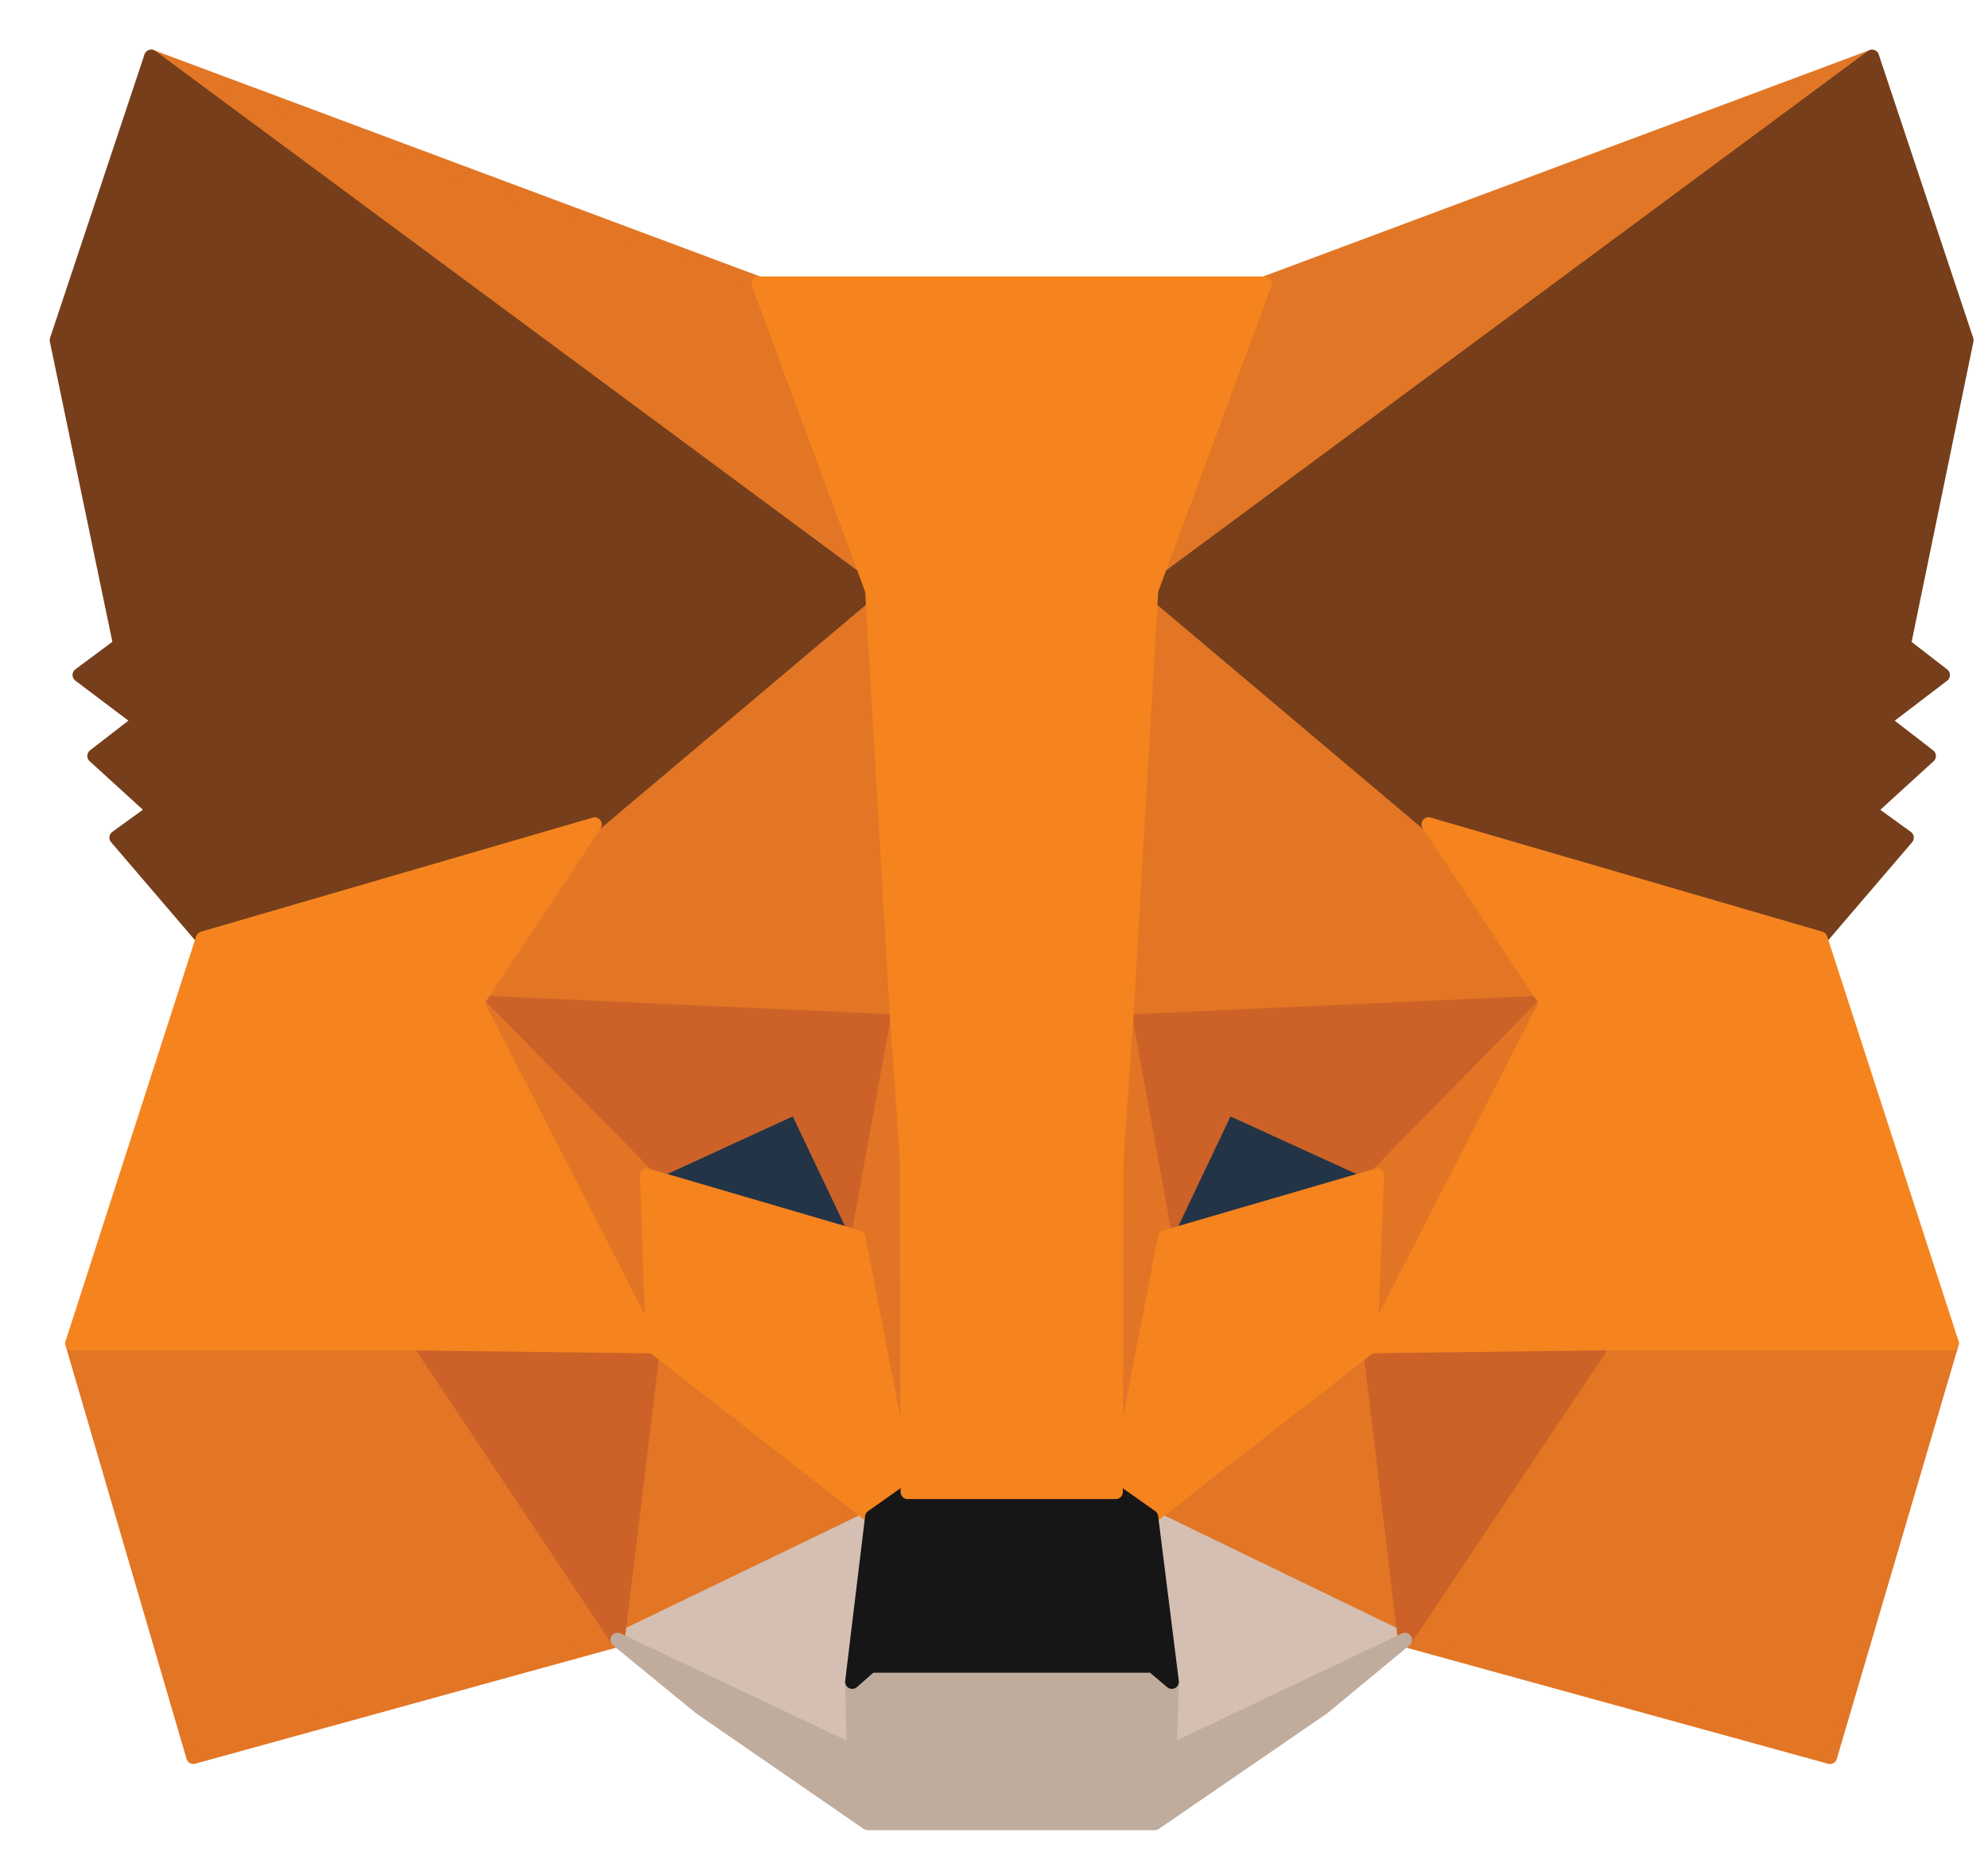
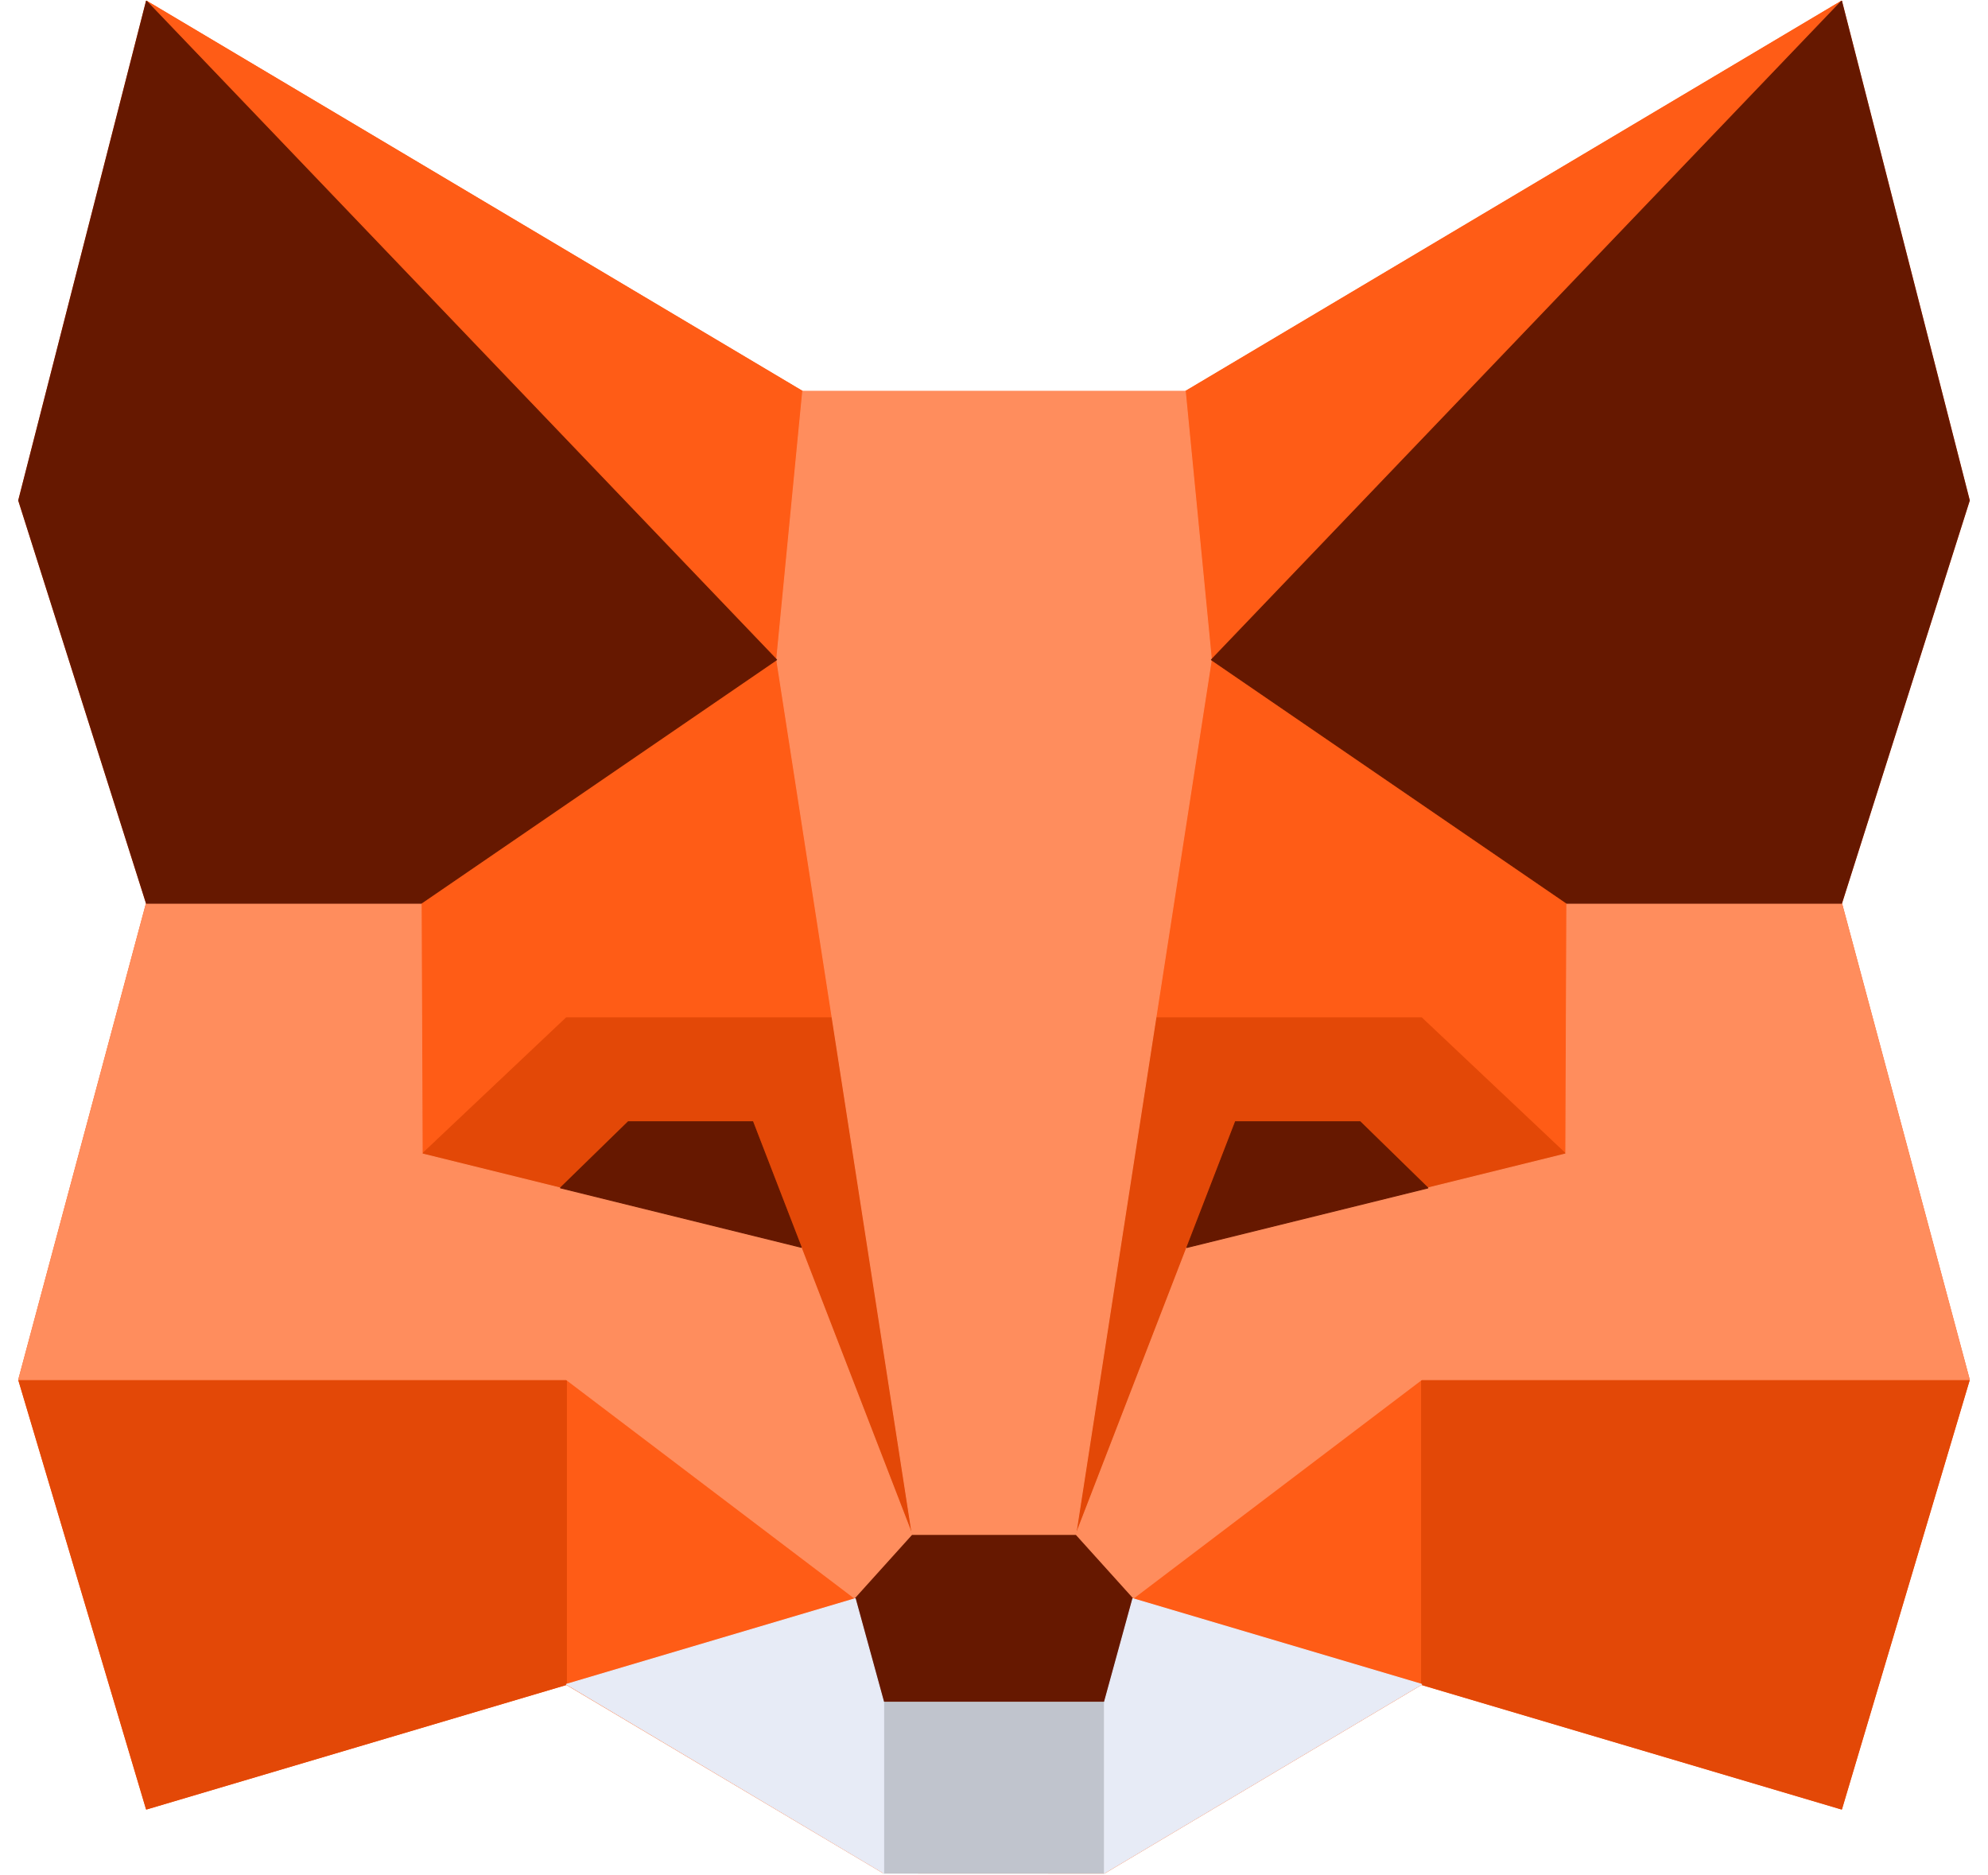
- <svg xmlns="http://www.w3.org/2000/svg" fill="none" height="33" viewBox="0 0 35 33" width="35">
+ <svg xmlns="http://www.w3.org/2000/svg" width="35" height="33" viewBox="0 0 512 492" fill="none" class="h-6 w-6">
  <g stroke-linecap="round" stroke-linejoin="round" stroke-width=".25">
-     <path d="m32.958 1-13.134 9.718 2.442-5.727z" fill="#e17726" stroke="#e17726" />
-     <g fill="#e27625" stroke="#e27625">
-       <path d="m2.663 1 13.017 9.809-2.325-5.818z" />
-       <path d="m28.23 23.534-3.495 5.339 7.483 2.06 2.144-7.282z" />
-       <path d="m1.273 23.65 2.131 7.282 7.47-2.06-3.482-5.339z" />
-       <path d="m10.471 14.515-2.079 3.136 7.405.337-.247-7.969z" />
-       <path d="m25.151 14.515-5.157-4.587-.169 8.06 7.405-.337z" />
-       <path d="m10.873 28.872 4.482-2.164-3.858-3.006z" />
-       <path d="m20.266 26.708 4.469 2.164-.611-5.17z" />
-     </g>
-     <path d="m24.735 28.872-4.469-2.164.364 2.902-.039 1.231z" fill="#d5bfb2" stroke="#d5bfb2" />
-     <path d="m10.873 28.872 4.157 1.97-.026-1.231.351-2.902z" fill="#d5bfb2" stroke="#d5bfb2" />
-     <path d="m15.108 21.784-3.716-1.088 2.624-1.205z" fill="#233447" stroke="#233447" />
-     <path d="m20.513 21.784 1.091-2.293 2.637 1.205z" fill="#233447" stroke="#233447" />
-     <path d="m10.873 28.872.649-5.339-4.131.117z" fill="#cc6228" stroke="#cc6228" />
-     <path d="m24.098 23.534.637 5.339 3.495-5.222z" fill="#cc6228" stroke="#cc6228" />
-     <path d="m27.229 17.651-7.405.337.689 3.797 1.091-2.293 2.637 1.205z" fill="#cc6228" stroke="#cc6228" />
-     <path d="m11.393 20.696 2.624-1.205 1.091 2.293.689-3.797-7.405-.337z" fill="#cc6228" stroke="#cc6228" />
-     <path d="m8.392 17.651 3.105 6.051-.104-3.006z" fill="#e27525" stroke="#e27525" />
-     <path d="m24.241 20.696-.117 3.006 3.105-6.051z" fill="#e27525" stroke="#e27525" />
-     <path d="m15.797 17.988-.689 3.797.87 4.483.195-5.909z" fill="#e27525" stroke="#e27525" />
-     <path d="m19.824 17.988-.364 2.358.182 5.922.87-4.483z" fill="#e27525" stroke="#e27525" />
-     <path d="m20.513 21.784-.87 4.483.624.441 3.858-3.006.117-3.006z" fill="#f5841f" stroke="#f5841f" />
-     <path d="m11.393 20.696.104 3.006 3.858 3.006.624-.441-.87-4.483z" fill="#f5841f" stroke="#f5841f" />
-     <path d="m20.591 30.842.039-1.231-.338-.285h-4.963l-.325.285.026 1.231-4.157-1.97 1.455 1.192 2.949 2.034h5.054l2.962-2.034 1.442-1.192z" fill="#c0ac9d" stroke="#c0ac9d" />
-     <path d="m20.266 26.708-.624-.441h-3.663l-.624.441-.351 2.902.325-.285h4.963l.338.285z" fill="#161616" stroke="#161616" />
-     <path d="m33.517 11.353 1.104-5.364-1.663-4.989-12.692 9.394 4.885 4.12 6.898 2.009 1.52-1.775-.663-.479 1.052-.959-.805-.622 1.052-.803z" fill="#763e1a" stroke="#763e1a" />
-     <path d="m1 5.989 1.117 5.364-.715.531 1.065.803-.805.622 1.052.959-.663.479 1.52 1.775 6.898-2.009 4.885-4.12-12.692-9.394z" fill="#763e1a" stroke="#763e1a" />
-     <path d="m32.049 16.523-6.898-2.009 2.079 3.136-3.105 6.051 4.105-.052h6.132z" fill="#f5841f" stroke="#f5841f" />
-     <path d="m10.47 14.515-6.898 2.009-2.299 7.127h6.119l4.105.052-3.105-6.051z" fill="#f5841f" stroke="#f5841f" />
-     <path d="m19.824 17.988.442-7.593 2.001-5.403h-8.912l2.001 5.403.442 7.593.169 2.384.013 5.896h3.663l.013-5.896z" fill="#f5841f" stroke="#f5841f" />
+     <path d="M478.468 474.862L368.183 442.171L285.013 491.664L226.987 491.64L143.769 442.171L33.532 474.862L0 362.174L33.532 237.106L0 131.365L33.532 0.312L205.786 102.76H306.214L478.468 0.312L512 131.365L478.468 237.106L512 362.174L478.468 474.862Z" fill="#FF5C16" stroke="#FF5C16" />
+     <path d="M33.556 0.312L205.809 102.832L198.959 173.19L33.556 0.312Z" fill="#FF5C16" stroke="#FF5C16" />
+     <path d="M143.793 362.222L219.583 419.696L143.793 442.171V362.222Z" fill="#FF5C16" stroke="#FF5C16" />
+     <path d="M213.525 267.201L198.959 173.238L105.717 237.13L105.669 237.106V237.154L105.957 302.921L143.768 267.201H143.793H213.525Z" fill="#FF5C16" stroke="#FF5C16" />
+     <path d="M478.467 0.312L306.214 102.832L313.041 173.19L478.467 0.312Z" fill="#FF5C16" stroke="#FF5C16" />
+     <path d="M368.231 362.222L292.441 419.696L368.231 442.171V362.222Z" fill="#FF5C16" stroke="#FF5C16" />
+     <path d="M406.331 237.154H406.355H406.331V237.106L406.307 237.13L313.065 173.238L298.498 267.201H368.231L406.066 302.921L406.331 237.154Z" fill="#FF5C16" stroke="#FF5C16" />
+     <path d="M143.769 442.171L33.532 474.862L0 362.222H143.769V442.171Z" fill="#E34807" stroke="#E34807" />
+     <path d="M213.502 267.177L234.559 403.013L205.377 327.487L105.91 302.921L143.745 267.177H213.478H213.502Z" fill="#E34807" stroke="#E34807" />
+     <path d="M368.231 442.171L478.467 474.862L512 362.222H368.231V442.171Z" fill="#E34807" stroke="#E34807" />
+     <path d="M298.498 267.177L277.441 403.013L306.623 327.487L406.09 302.921L368.231 267.177H298.498Z" fill="#E34807" stroke="#E34807" />
+     <path d="M0 362.173L33.532 237.106H105.645L105.909 302.896L205.377 327.463L234.558 402.989L219.559 419.623L143.769 362.149H0V362.173Z" fill="#FF8D5D" stroke="#FF8D5D" />
+     <path d="M512 362.173L478.467 237.106H406.355L406.09 302.896L306.623 327.463L277.441 402.989L292.441 419.623L368.231 362.149H512V362.173Z" fill="#FF8D5D" stroke="#FF8D5D" />
+     <path d="M306.214 102.76H256H205.786L198.959 173.118L234.558 402.918H277.441L313.065 173.118L306.214 102.76Z" fill="#FF8D5D" stroke="#FF8D5D" />
+     <path d="M33.532 0.312L0 131.365L33.532 237.106H105.645L198.935 173.19L33.532 0.312Z" fill="#661800" stroke="#661800" />
+     <path d="M192.661 294.46H159.994L142.206 311.815L205.401 327.415L192.661 294.436V294.46Z" fill="#661800" stroke="#661800" />
+     <path d="M478.468 0.312L512 131.365L478.468 237.106H406.355L313.065 173.19L478.468 0.312Z" fill="#661800" stroke="#661800" />
+     <path d="M319.387 294.46H352.102L369.89 311.839L306.623 327.463L319.387 294.436V294.46Z" fill="#661800" stroke="#661800" />
+     <path d="M284.989 446.834L292.441 419.671L277.442 403.037H234.535L219.535 419.671L226.987 446.834" fill="#661800" stroke="#661800" />
+     <path d="M284.989 446.833V491.687H226.987V446.833H284.989Z" fill="#C0C4CD" stroke="#C0C4CD" />
+     <path d="M143.793 442.123L227.035 491.664V446.81L219.583 419.648L143.793 442.123Z" fill="#E7EBF6" stroke="#E7EBF6" />
+     <path d="M368.231 442.123L284.989 491.664V446.81L292.441 419.648L368.231 442.123Z" fill="#E7EBF6" stroke="#E7EBF6" />
  </g>
</svg>
